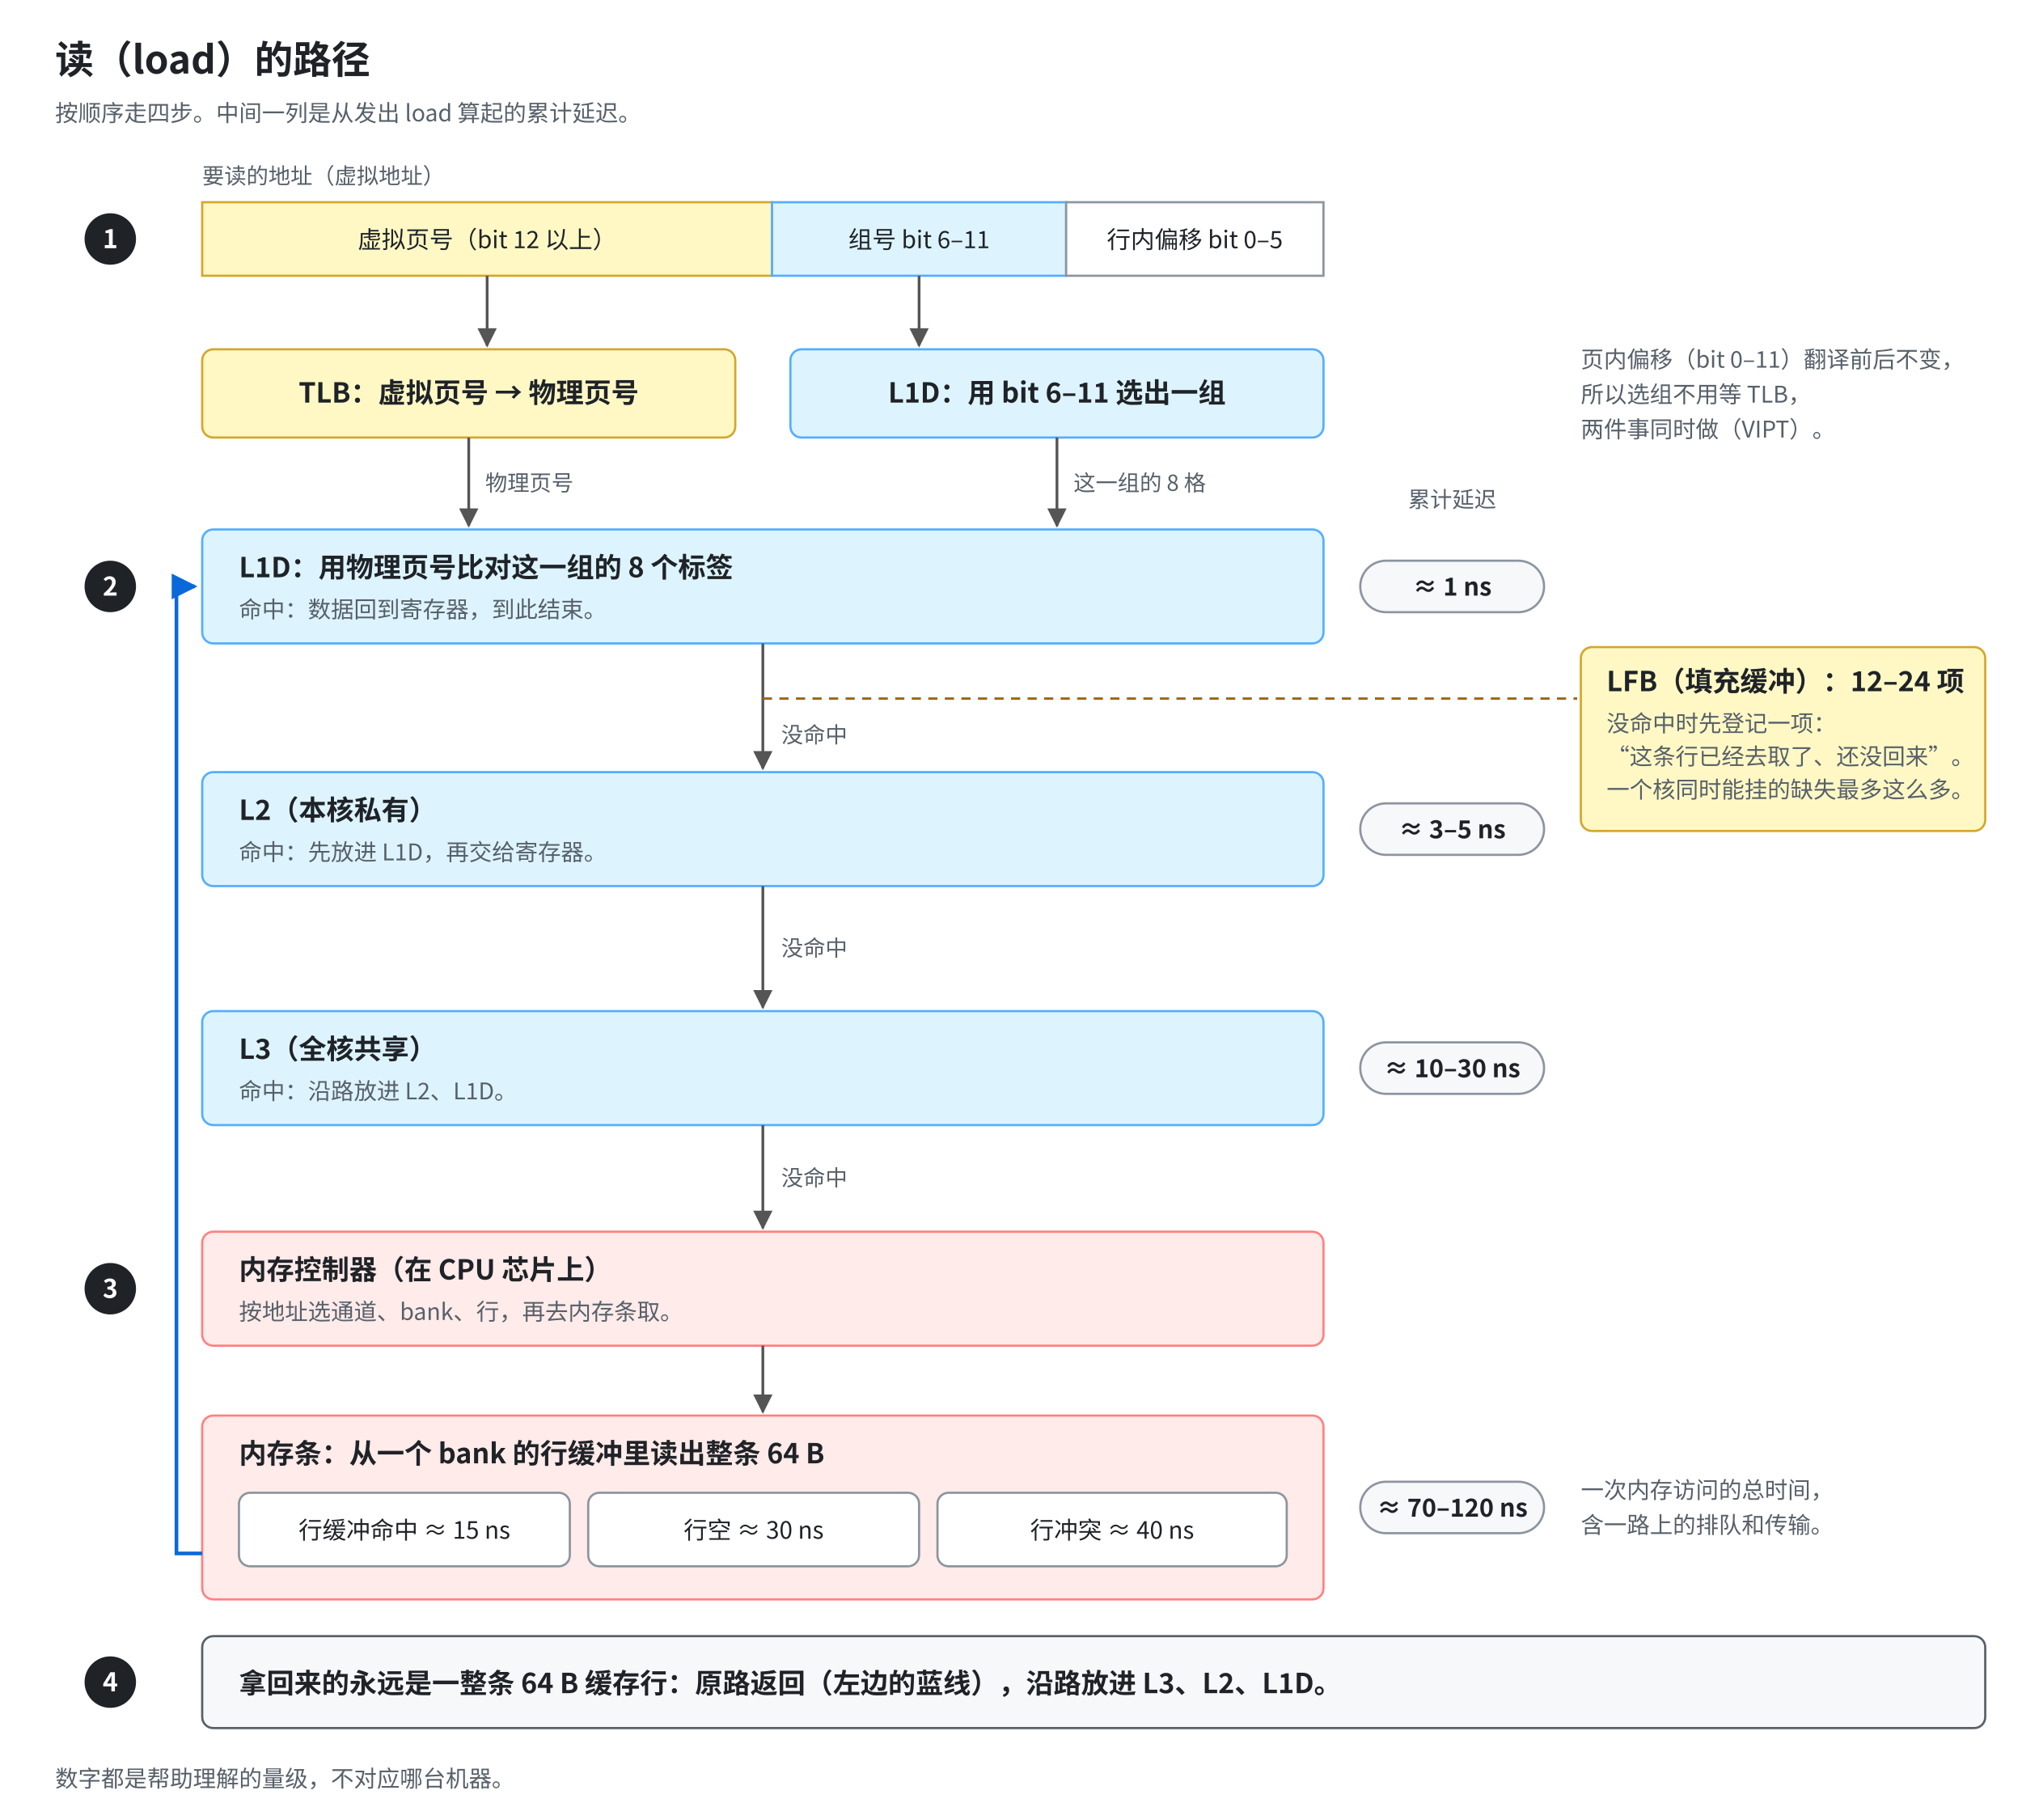
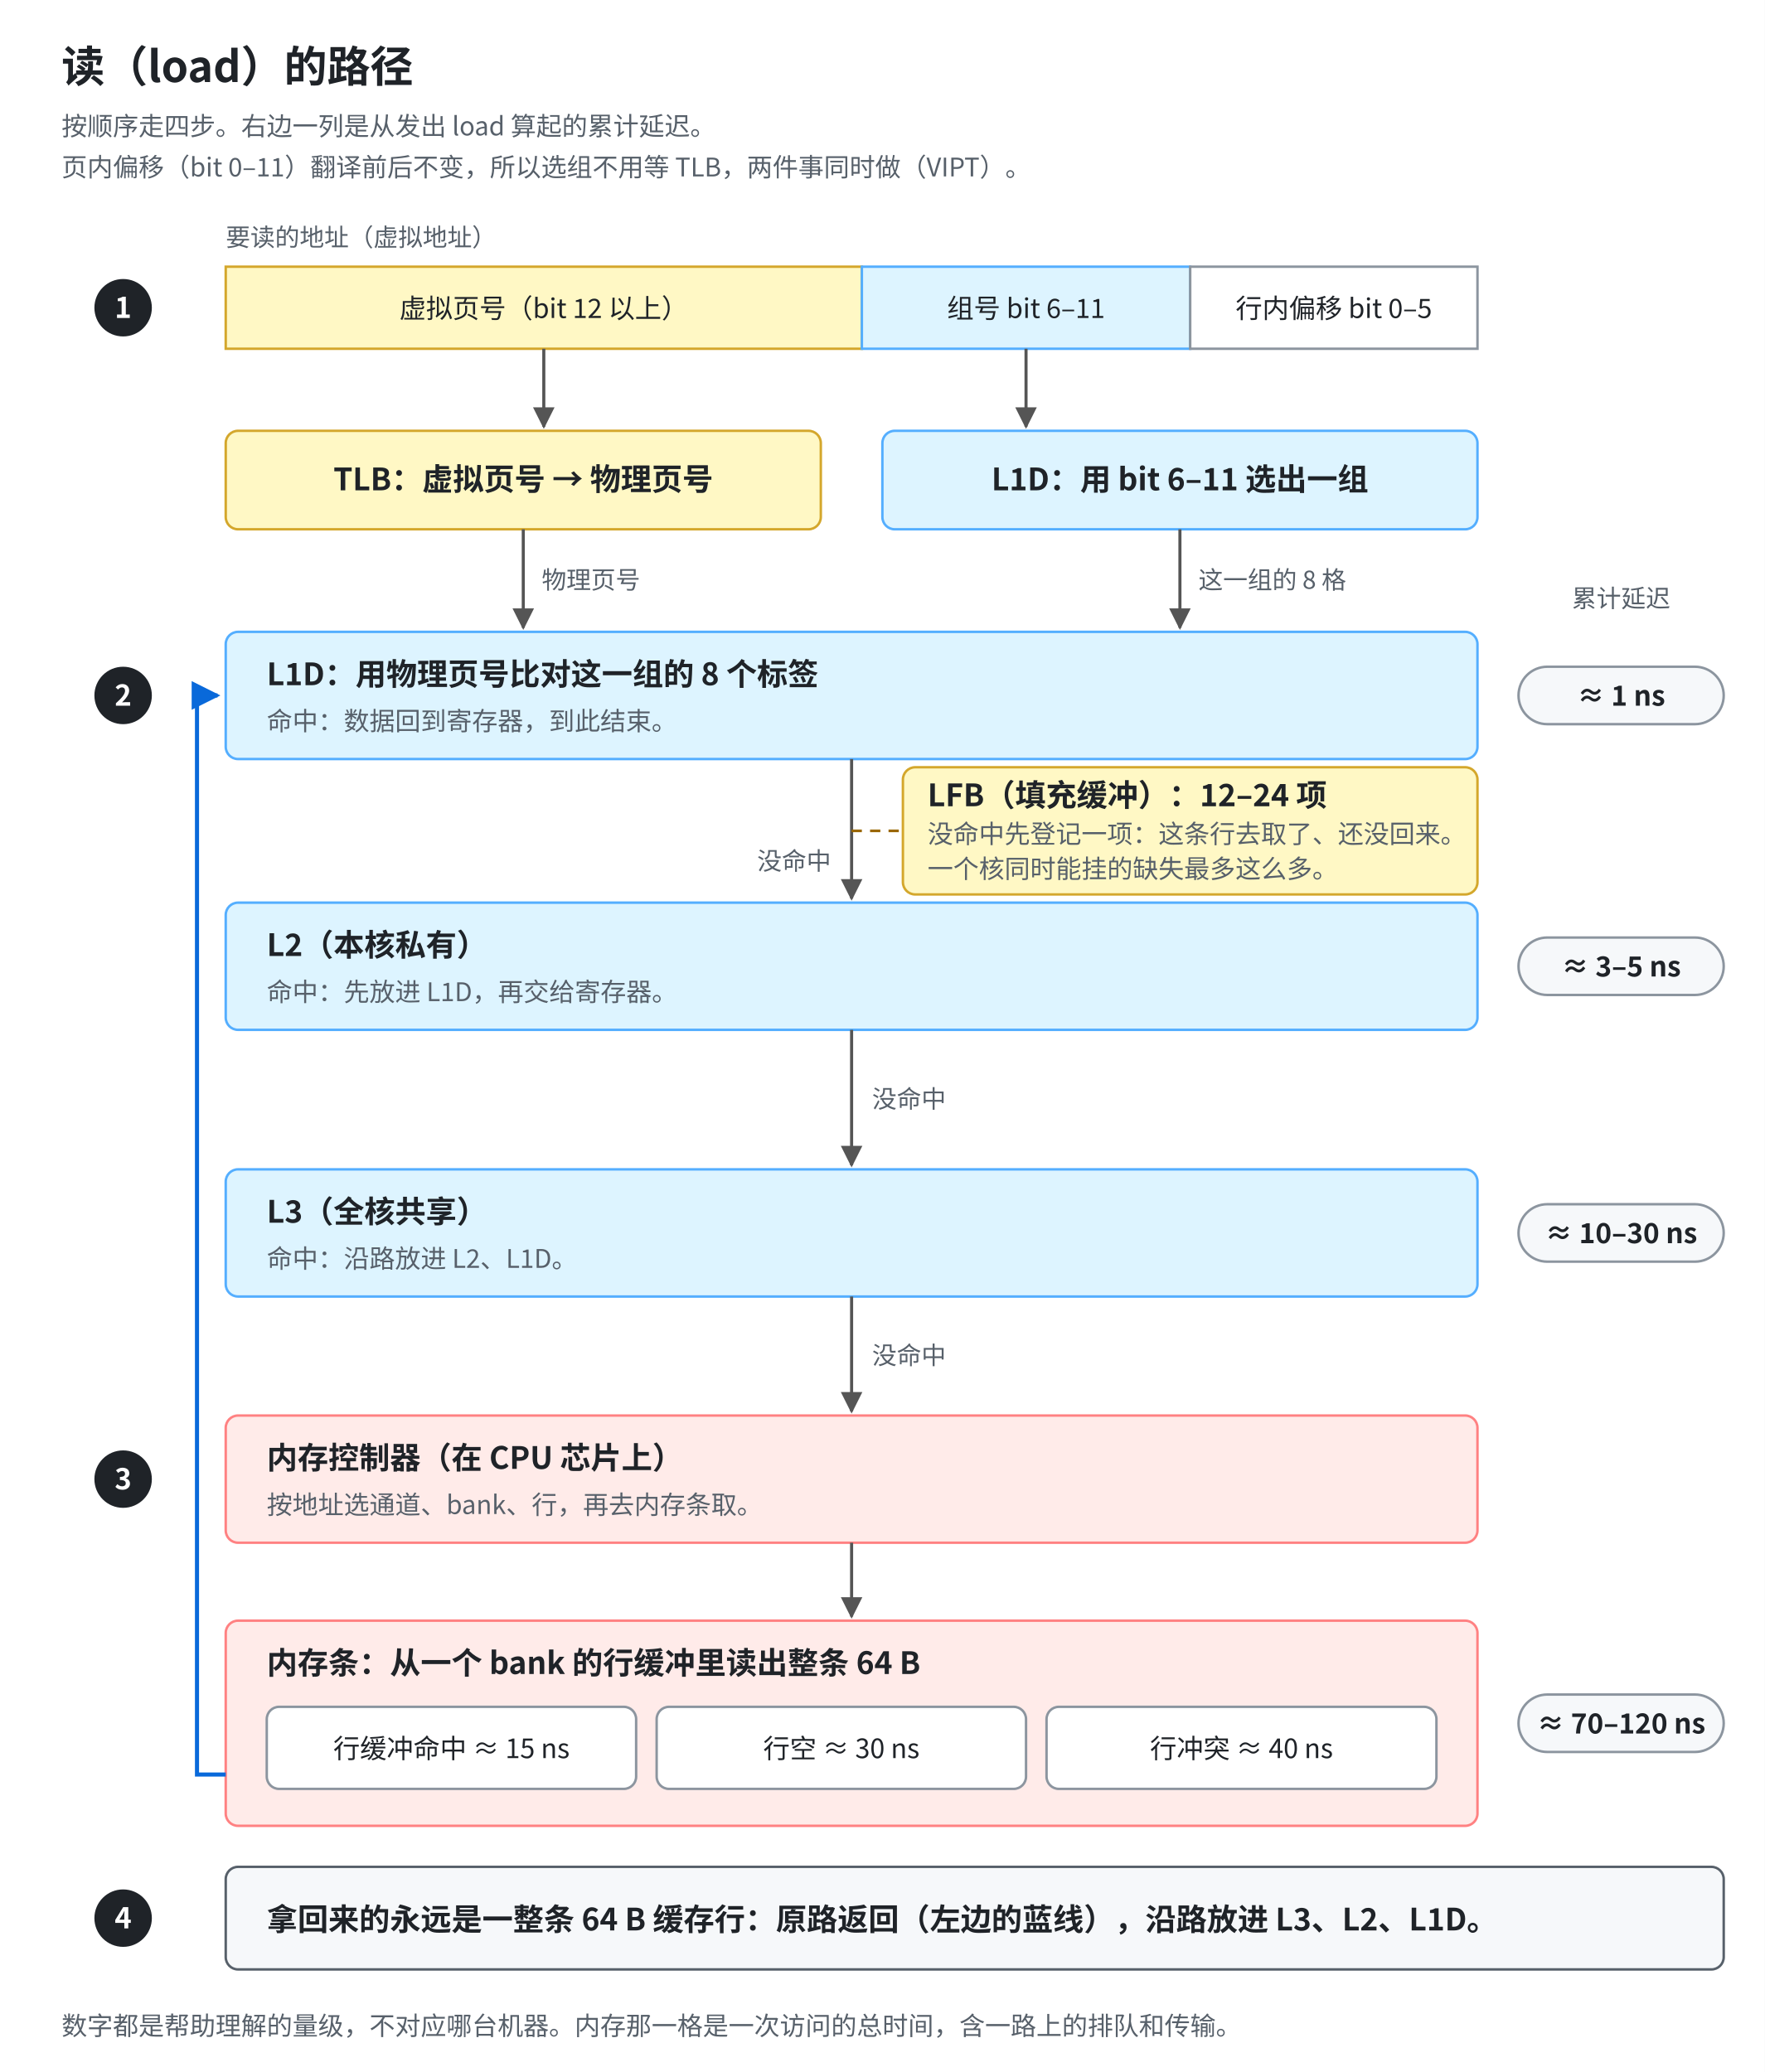
- <svg xmlns="http://www.w3.org/2000/svg" viewBox="0 0 1100 990" width="1100" height="990" font-family="PingFang SC, Microsoft YaHei, Noto Sans CJK SC, sans-serif">
+ <svg xmlns="http://www.w3.org/2000/svg" viewBox="0 0 860 1010" width="860" height="1010" font-family="PingFang SC, Microsoft YaHei, Noto Sans CJK SC, sans-serif">
  <defs>
    <marker id="arr" viewBox="0 0 10 10" refX="9" refY="5" markerWidth="7" markerHeight="7" orient="auto-start-reverse">
      <path d="M0,0 L10,5 L0,10 z" fill="#555" />
    </marker>
    <marker id="arrb" viewBox="0 0 10 10" refX="9" refY="5" markerWidth="7" markerHeight="7" orient="auto-start-reverse">
      <path d="M0,0 L10,5 L0,10 z" fill="#0969da" />
    </marker>
    <style>
      .t    { font-size: 15px; font-weight: 600; fill: #1f2328; }
      .s    { font-size: 12.5px; fill: #57606a; }
      .h    { font-size: 21px; font-weight: 700; fill: #1f2328; }
      .f    { font-size: 13px; fill: #1f2328; }
      .lab  { font-size: 12px; fill: #57606a; }
      .pill { fill: #f6f8fa; stroke: #8c959f; stroke-width: 1.2; }
      .pt   { font-size: 13.5px; font-weight: 700; fill: #1f2328; }
      .box  { fill: #ffffff; stroke: #8c959f; stroke-width: 1.2; }
      .cache{ fill: #ddf4ff; stroke: #54aeff; stroke-width: 1.2; }
      .buf  { fill: #fff8c5; stroke: #d4a72c; stroke-width: 1.2; }
      .mem  { fill: #ffebe9; stroke: #ff8182; stroke-width: 1.2; }
      .ban  { fill: #f6f8fa; stroke: #57606a; stroke-width: 1.2; }
      .line { stroke: #555; stroke-width: 1.5; fill: none; }
      .dash { stroke: #9a6700; stroke-width: 1.3; fill: none; stroke-dasharray: 5 4; }
      .back { stroke: #0969da; stroke-width: 2; fill: none; }
      .dot  { fill: #1f2328; }
      .dt   { font-size: 14px; font-weight: 700; fill: #ffffff; }
    </style>
  </defs>
-   <rect x="0" y="0" width="1100" height="990" fill="#ffffff" />
+   <rect x="0" y="0" width="860" height="1010" fill="#ffffff" />
  <text x="30" y="40" class="h">读（load）的路径</text>
-   <text x="30" y="66" class="s">按顺序走四步。中间一列是从发出 load 算起的累计延迟。</text>
-   <circle cx="60" cy="130" r="14" class="dot" />
-   <text x="60" y="135" class="dt" text-anchor="middle">1</text>
-   <text x="110" y="100" class="lab">要读的地址（虚拟地址）</text>
-   <rect x="110" y="110" width="310" height="40" class="buf" />
-   <text x="265" y="135" class="f" text-anchor="middle">虚拟页号（bit 12 以上）</text>
-   <rect x="420" y="110" width="160" height="40" class="cache" />
-   <text x="500" y="135" class="f" text-anchor="middle">组号 bit 6–11</text>
-   <rect x="580" y="110" width="140" height="40" class="box" />
-   <text x="650" y="135" class="f" text-anchor="middle">行内偏移 bit 0–5</text>
-   <line x1="265" y1="150" x2="265" y2="188" class="line" marker-end="url(#arr)" />
-   <line x1="500" y1="150" x2="500" y2="188" class="line" marker-end="url(#arr)" />
-   <rect x="110" y="190" width="290" height="48" rx="6" class="buf" />
-   <text x="255" y="219" class="t" text-anchor="middle">TLB：虚拟页号 → 物理页号</text>
-   <rect x="430" y="190" width="290" height="48" rx="6" class="cache" />
-   <text x="575" y="219" class="t" text-anchor="middle">L1D：用 bit 6–11 选出一组</text>
-   <text x="860" y="200" class="s">页内偏移（bit 0–11）翻译前后不变，</text>
-   <text x="860" y="219" class="s">所以选组不用等 TLB，</text>
-   <text x="860" y="238" class="s">两件事同时做（VIPT）。</text>
-   <line x1="255" y1="238" x2="255" y2="286" class="line" marker-end="url(#arr)" />
-   <text x="264" y="267" class="lab">物理页号</text>
-   <line x1="575" y1="238" x2="575" y2="286" class="line" marker-end="url(#arr)" />
-   <text x="584" y="267" class="lab">这一组的 8 格</text>
-   <text x="790" y="276" class="lab" text-anchor="middle">累计延迟</text>
-   <circle cx="60" cy="319" r="14" class="dot" />
-   <text x="60" y="324" class="dt" text-anchor="middle">2</text>
-   <rect x="110" y="288" width="610" height="62" rx="6" class="cache" />
-   <text x="130" y="314" class="t">L1D：用物理页号比对这一组的 8 个标签</text>
-   <text x="130" y="336" class="s">命中：数据回到寄存器，到此结束。</text>
-   <rect x="740" y="305" width="100" height="28" rx="14" class="pill" />
-   <text x="790" y="324" class="pt" text-anchor="middle">≈ 1 ns</text>
-   <line x1="415" y1="350" x2="415" y2="418" class="line" marker-end="url(#arr)" />
-   <text x="425" y="404" class="lab">没命中</text>
-   <line x1="415" y1="380" x2="858" y2="380" class="dash" />
-   <rect x="860" y="352" width="220" height="100" rx="6" class="buf" />
-   <text x="874" y="376" class="t">LFB（填充缓冲）：12–24 项</text>
-   <text x="874" y="398" class="s">没命中时先登记一项：</text>
-   <text x="874" y="416" class="s">“这条行已经去取了、还没回来”。</text>
-   <text x="874" y="434" class="s">一个核同时能挂的缺失最多这么多。</text>
-   <rect x="110" y="420" width="610" height="62" rx="6" class="cache" />
-   <text x="130" y="446" class="t">L2（本核私有）</text>
-   <text x="130" y="468" class="s">命中：先放进 L1D，再交给寄存器。</text>
-   <rect x="740" y="437" width="100" height="28" rx="14" class="pill" />
-   <text x="790" y="456" class="pt" text-anchor="middle">≈ 3–5 ns</text>
-   <line x1="415" y1="482" x2="415" y2="548" class="line" marker-end="url(#arr)" />
-   <text x="425" y="520" class="lab">没命中</text>
-   <rect x="110" y="550" width="610" height="62" rx="6" class="cache" />
-   <text x="130" y="576" class="t">L3（全核共享）</text>
-   <text x="130" y="598" class="s">命中：沿路放进 L2、L1D。</text>
-   <rect x="740" y="567" width="100" height="28" rx="14" class="pill" />
-   <text x="790" y="586" class="pt" text-anchor="middle">≈ 10–30 ns</text>
-   <line x1="415" y1="612" x2="415" y2="668" class="line" marker-end="url(#arr)" />
-   <text x="425" y="645" class="lab">没命中</text>
-   <circle cx="60" cy="701" r="14" class="dot" />
-   <text x="60" y="706" class="dt" text-anchor="middle">3</text>
-   <rect x="110" y="670" width="610" height="62" rx="6" class="mem" />
-   <text x="130" y="696" class="t">内存控制器（在 CPU 芯片上）</text>
-   <text x="130" y="718" class="s">按地址选通道、bank、行，再去内存条取。</text>
-   <line x1="415" y1="732" x2="415" y2="768" class="line" marker-end="url(#arr)" />
-   <rect x="110" y="770" width="610" height="100" rx="6" class="mem" />
-   <text x="130" y="796" class="t">内存条：从一个 bank 的行缓冲里读出整条 64 B</text>
-   <rect x="130" y="812" width="180" height="40" rx="6" class="box" />
-   <text x="220" y="837" class="f" text-anchor="middle">行缓冲命中 ≈ 15 ns</text>
-   <rect x="320" y="812" width="180" height="40" rx="6" class="box" />
-   <text x="410" y="837" class="f" text-anchor="middle">行空 ≈ 30 ns</text>
-   <rect x="510" y="812" width="190" height="40" rx="6" class="box" />
-   <text x="605" y="837" class="f" text-anchor="middle">行冲突 ≈ 40 ns</text>
-   <rect x="740" y="806" width="100" height="28" rx="14" class="pill" />
-   <text x="790" y="825" class="pt" text-anchor="middle">≈ 70–120 ns</text>
-   <text x="860" y="815" class="s">一次内存访问的总时间，</text>
-   <text x="860" y="834" class="s">含一路上的排队和传输。</text>
-   <path d="M110,845 H96 V319 H106" class="back" marker-end="url(#arrb)" />
-   <circle cx="60" cy="915" r="14" class="dot" />
-   <text x="60" y="920" class="dt" text-anchor="middle">4</text>
-   <rect x="110" y="890" width="970" height="50" rx="6" class="ban" />
-   <text x="130" y="921" class="t">拿回来的永远是一整条 64 B 缓存行：原路返回（左边的蓝线），沿路放进 L3、L2、L1D。</text>
-   <text x="30" y="972" class="s">数字都是帮助理解的量级，不对应哪台机器。</text>
+   <text x="30" y="66" class="s">按顺序走四步。右边一列是从发出 load 算起的累计延迟。</text>
+   <text x="30" y="86" class="s">页内偏移（bit 0–11）翻译前后不变，所以选组不用等 TLB，两件事同时做（VIPT）。</text>
+   <g transform="translate(0,20)">
+     <circle cx="60" cy="130" r="14" class="dot" />
+     <text x="60" y="135" class="dt" text-anchor="middle">1</text>
+     <text x="110" y="100" class="lab">要读的地址（虚拟地址）</text>
+     <rect x="110" y="110" width="310" height="40" class="buf" />
+     <text x="265" y="135" class="f" text-anchor="middle">虚拟页号（bit 12 以上）</text>
+     <rect x="420" y="110" width="160" height="40" class="cache" />
+     <text x="500" y="135" class="f" text-anchor="middle">组号 bit 6–11</text>
+     <rect x="580" y="110" width="140" height="40" class="box" />
+     <text x="650" y="135" class="f" text-anchor="middle">行内偏移 bit 0–5</text>
+     <line x1="265" y1="150" x2="265" y2="188" class="line" marker-end="url(#arr)" />
+     <line x1="500" y1="150" x2="500" y2="188" class="line" marker-end="url(#arr)" />
+     <rect x="110" y="190" width="290" height="48" rx="6" class="buf" />
+     <text x="255" y="219" class="t" text-anchor="middle">TLB：虚拟页号 → 物理页号</text>
+     <rect x="430" y="190" width="290" height="48" rx="6" class="cache" />
+     <text x="575" y="219" class="t" text-anchor="middle">L1D：用 bit 6–11 选出一组</text>
+     <line x1="255" y1="238" x2="255" y2="286" class="line" marker-end="url(#arr)" />
+     <text x="264" y="267" class="lab">物理页号</text>
+     <line x1="575" y1="238" x2="575" y2="286" class="line" marker-end="url(#arr)" />
+     <text x="584" y="267" class="lab">这一组的 8 格</text>
+     <text x="790" y="276" class="lab" text-anchor="middle">累计延迟</text>
+     <circle cx="60" cy="319" r="14" class="dot" />
+     <text x="60" y="324" class="dt" text-anchor="middle">2</text>
+     <rect x="110" y="288" width="610" height="62" rx="6" class="cache" />
+     <text x="130" y="314" class="t">L1D：用物理页号比对这一组的 8 个标签</text>
+     <text x="130" y="336" class="s">命中：数据回到寄存器，到此结束。</text>
+     <rect x="740" y="305" width="100" height="28" rx="14" class="pill" />
+     <text x="790" y="324" class="pt" text-anchor="middle">≈ 1 ns</text>
+     <line x1="415" y1="350" x2="415" y2="418" class="line" marker-end="url(#arr)" />
+     <text x="405" y="404" class="lab" text-anchor="end">没命中</text>
+     <line x1="415" y1="385" x2="438" y2="385" class="dash" />
+     <rect x="440" y="354" width="280" height="62" rx="6" class="buf" />
+     <text x="452" y="373" class="t">LFB（填充缓冲）：12–24 项</text>
+     <text x="452" y="391" class="s">没命中先登记一项：这条行去取了、还没回来。</text>
+     <text x="452" y="408" class="s">一个核同时能挂的缺失最多这么多。</text>
+     <rect x="110" y="420" width="610" height="62" rx="6" class="cache" />
+     <text x="130" y="446" class="t">L2（本核私有）</text>
+     <text x="130" y="468" class="s">命中：先放进 L1D，再交给寄存器。</text>
+     <rect x="740" y="437" width="100" height="28" rx="14" class="pill" />
+     <text x="790" y="456" class="pt" text-anchor="middle">≈ 3–5 ns</text>
+     <line x1="415" y1="482" x2="415" y2="548" class="line" marker-end="url(#arr)" />
+     <text x="425" y="520" class="lab">没命中</text>
+     <rect x="110" y="550" width="610" height="62" rx="6" class="cache" />
+     <text x="130" y="576" class="t">L3（全核共享）</text>
+     <text x="130" y="598" class="s">命中：沿路放进 L2、L1D。</text>
+     <rect x="740" y="567" width="100" height="28" rx="14" class="pill" />
+     <text x="790" y="586" class="pt" text-anchor="middle">≈ 10–30 ns</text>
+     <line x1="415" y1="612" x2="415" y2="668" class="line" marker-end="url(#arr)" />
+     <text x="425" y="645" class="lab">没命中</text>
+     <circle cx="60" cy="701" r="14" class="dot" />
+     <text x="60" y="706" class="dt" text-anchor="middle">3</text>
+     <rect x="110" y="670" width="610" height="62" rx="6" class="mem" />
+     <text x="130" y="696" class="t">内存控制器（在 CPU 芯片上）</text>
+     <text x="130" y="718" class="s">按地址选通道、bank、行，再去内存条取。</text>
+     <line x1="415" y1="732" x2="415" y2="768" class="line" marker-end="url(#arr)" />
+     <rect x="110" y="770" width="610" height="100" rx="6" class="mem" />
+     <text x="130" y="796" class="t">内存条：从一个 bank 的行缓冲里读出整条 64 B</text>
+     <rect x="130" y="812" width="180" height="40" rx="6" class="box" />
+     <text x="220" y="837" class="f" text-anchor="middle">行缓冲命中 ≈ 15 ns</text>
+     <rect x="320" y="812" width="180" height="40" rx="6" class="box" />
+     <text x="410" y="837" class="f" text-anchor="middle">行空 ≈ 30 ns</text>
+     <rect x="510" y="812" width="190" height="40" rx="6" class="box" />
+     <text x="605" y="837" class="f" text-anchor="middle">行冲突 ≈ 40 ns</text>
+     <rect x="740" y="806" width="100" height="28" rx="14" class="pill" />
+     <text x="790" y="825" class="pt" text-anchor="middle">≈ 70–120 ns</text>
+     <path d="M110,845 H96 V319 H106" class="back" marker-end="url(#arrb)" />
+     <circle cx="60" cy="915" r="14" class="dot" />
+     <text x="60" y="920" class="dt" text-anchor="middle">4</text>
+     <rect x="110" y="890" width="730" height="50" rx="6" class="ban" />
+     <text x="130" y="921" class="t">拿回来的永远是一整条 64 B 缓存行：原路返回（左边的蓝线），沿路放进 L3、L2、L1D。</text>
+   </g>
+   <text x="30" y="992" class="s">数字都是帮助理解的量级，不对应哪台机器。内存那一格是一次访问的总时间，含一路上的排队和传输。</text>
</svg>
